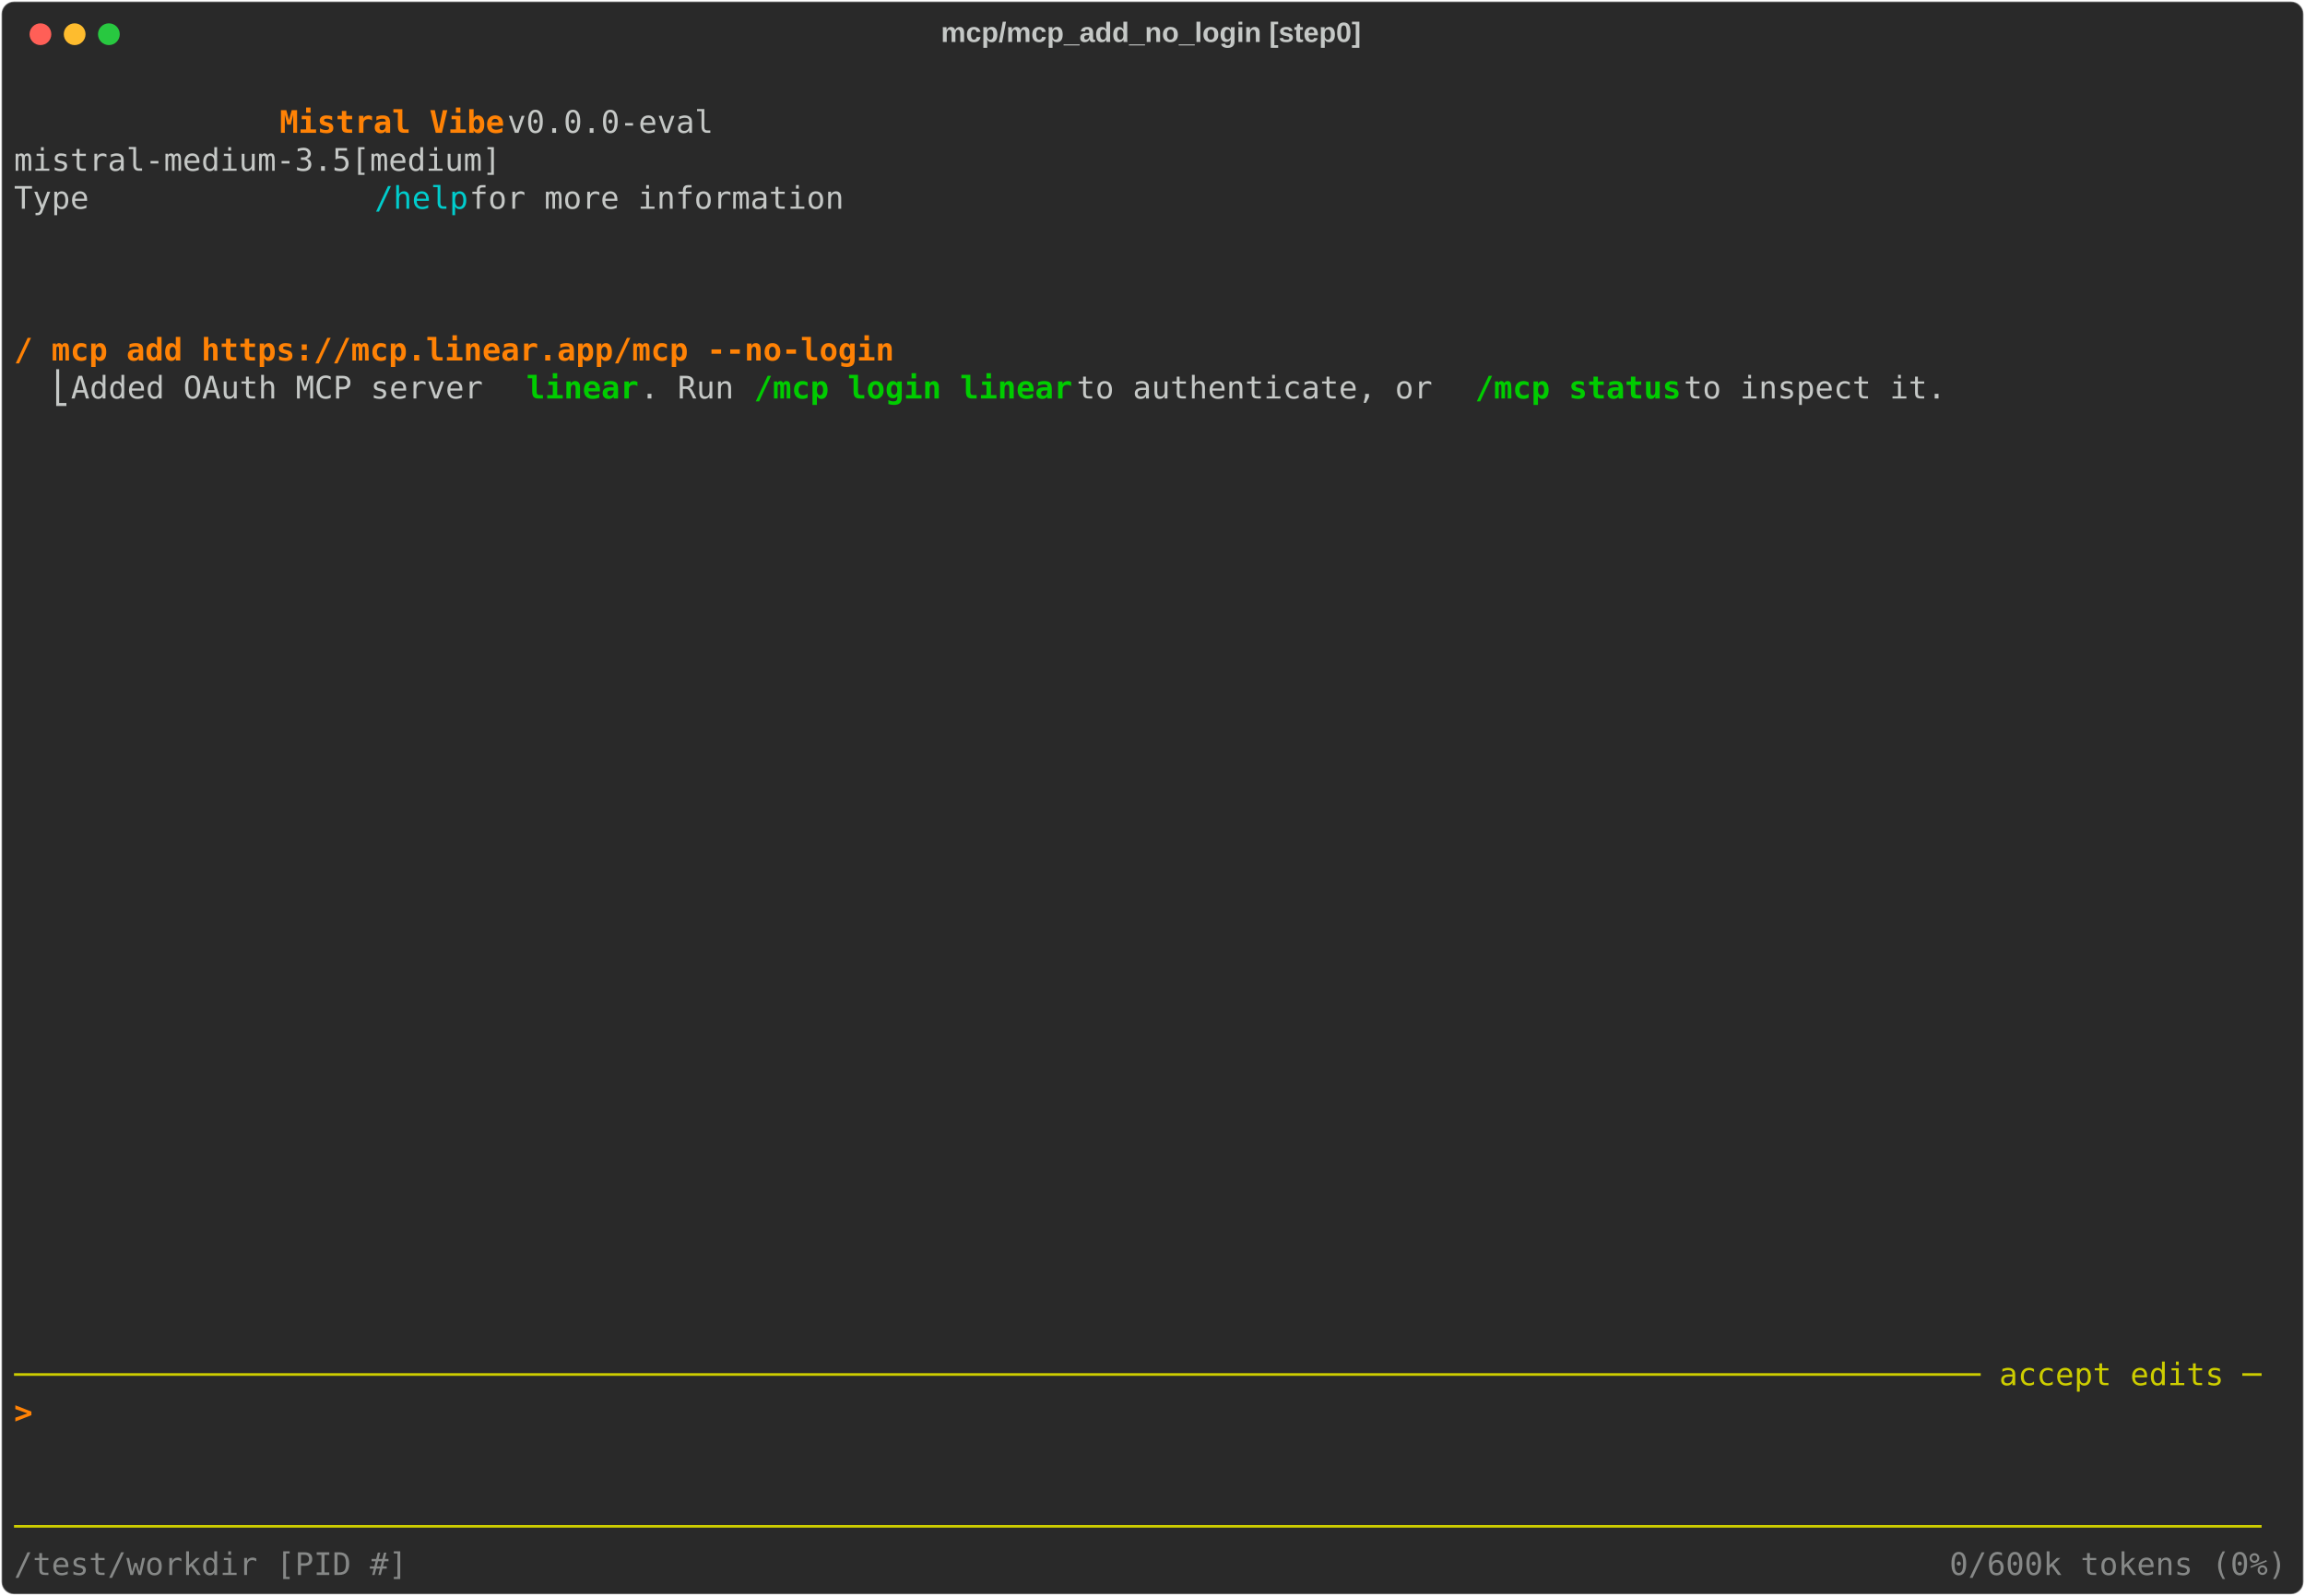
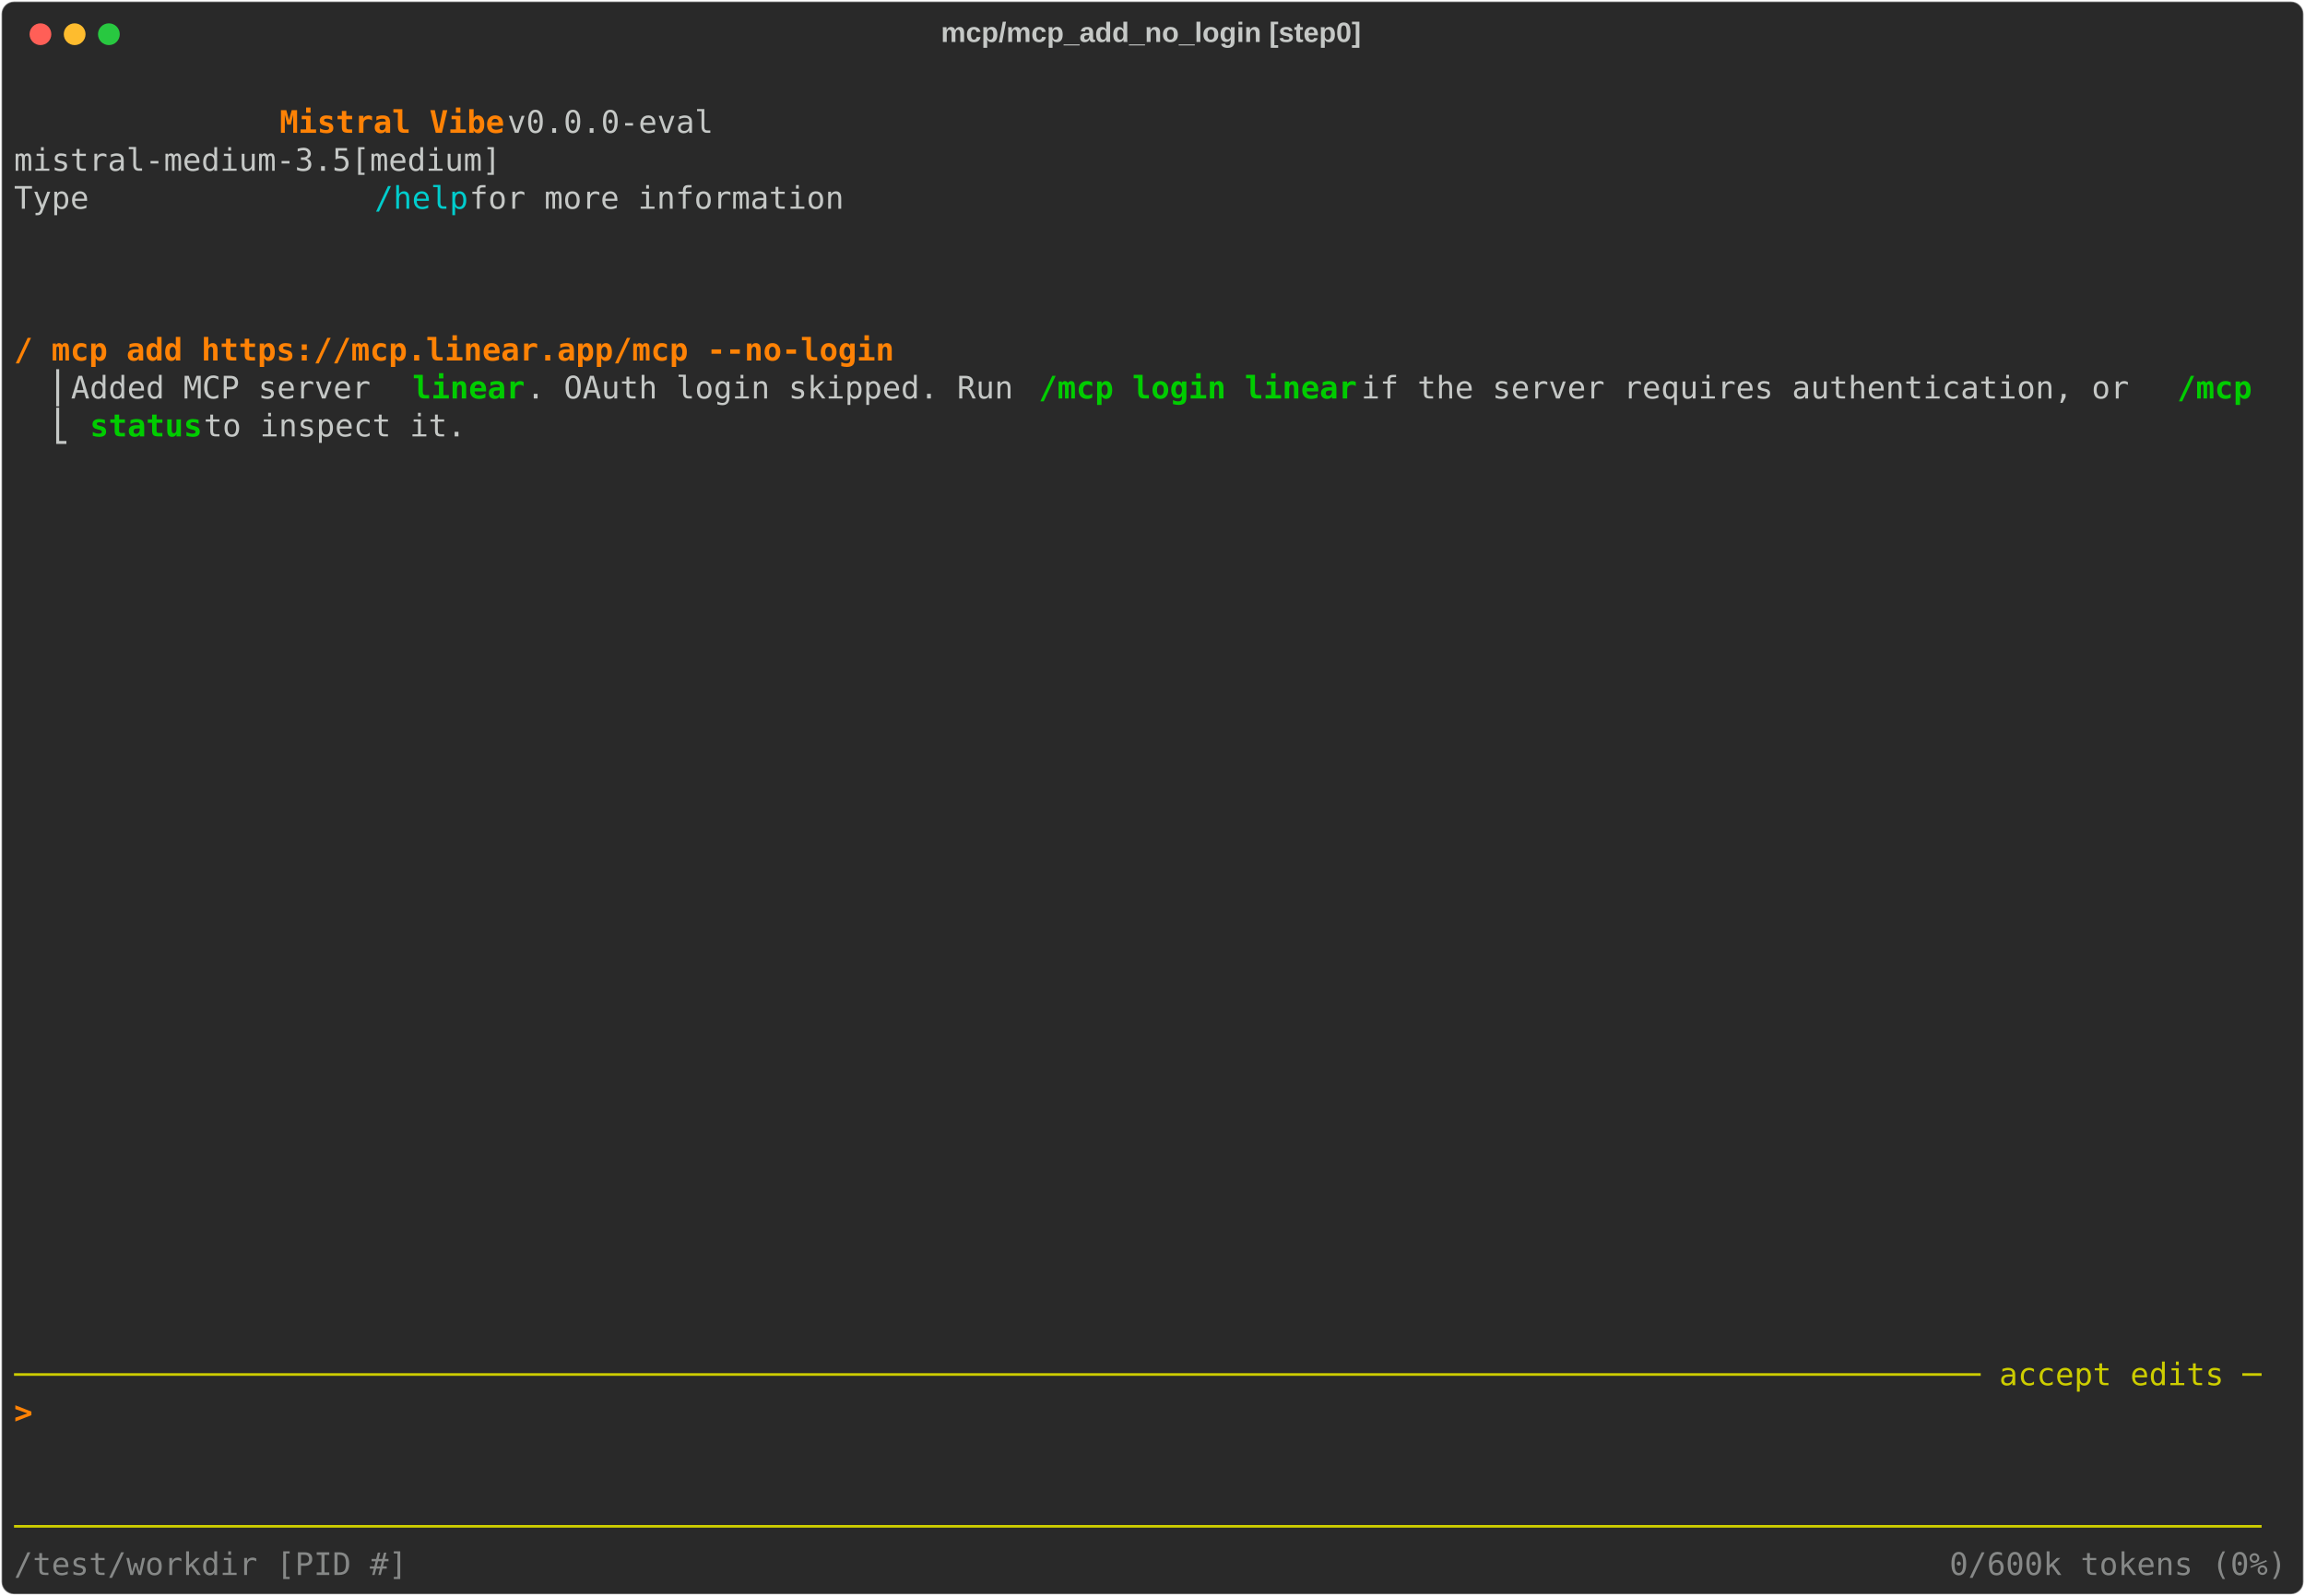
<svg xmlns="http://www.w3.org/2000/svg" class="rich-terminal" viewBox="0 0 1482 1026.0">
  <style>

    @font-face {
        font-family: "Fira Code";
        src: local("FiraCode-Regular"),
                url("https://cdnjs.cloudflare.com/ajax/libs/firacode/6.2.0/woff2/FiraCode-Regular.woff2") format("woff2"),
                url("https://cdnjs.cloudflare.com/ajax/libs/firacode/6.2.0/woff/FiraCode-Regular.woff") format("woff");
        font-style: normal;
        font-weight: 400;
    }
    @font-face {
        font-family: "Fira Code";
        src: local("FiraCode-Bold"),
                url("https://cdnjs.cloudflare.com/ajax/libs/firacode/6.2.0/woff2/FiraCode-Bold.woff2") format("woff2"),
                url("https://cdnjs.cloudflare.com/ajax/libs/firacode/6.2.0/woff/FiraCode-Bold.woff") format("woff");
        font-style: bold;
        font-weight: 700;
    }

    .vibe-matrix {
        font-family: Fira Code, monospace;
        font-size: 20px;
        line-height: 24.4px;
        font-variant-east-asian: full-width;
    }

    .vibe-title {
        font-size: 18px;
        font-weight: bold;
        font-family: arial;
    }

    .vibe-r1 { fill: #c5c8c6 }
.vibe-r2 { fill: #ff8205;font-weight: bold }
.vibe-r3 { fill: #00cdcd }
.vibe-r4 { fill: #00cd00;font-weight: bold }
.vibe-r5 { fill: #cdcd00 }
.vibe-r6 { fill: #000000 }
.vibe-r7 { fill: #868887 }
    </style>
  <defs>
    <clipPath id="vibe-clip-terminal">
      <rect x="0" y="0" width="1463.0" height="975.0" />
    </clipPath>
    <clipPath id="vibe-line-0">
      <rect x="0" y="1.5" width="1464" height="24.65" />
    </clipPath>
    <clipPath id="vibe-line-1">
      <rect x="0" y="25.9" width="1464" height="24.65" />
    </clipPath>
    <clipPath id="vibe-line-2">
      <rect x="0" y="50.3" width="1464" height="24.65" />
    </clipPath>
    <clipPath id="vibe-line-3">
      <rect x="0" y="74.7" width="1464" height="24.65" />
    </clipPath>
    <clipPath id="vibe-line-4">
      <rect x="0" y="99.1" width="1464" height="24.65" />
    </clipPath>
    <clipPath id="vibe-line-5">
      <rect x="0" y="123.5" width="1464" height="24.65" />
    </clipPath>
    <clipPath id="vibe-line-6">
      <rect x="0" y="147.9" width="1464" height="24.65" />
    </clipPath>
    <clipPath id="vibe-line-7">
      <rect x="0" y="172.3" width="1464" height="24.65" />
    </clipPath>
    <clipPath id="vibe-line-8">
      <rect x="0" y="196.7" width="1464" height="24.65" />
    </clipPath>
    <clipPath id="vibe-line-9">
      <rect x="0" y="221.1" width="1464" height="24.65" />
    </clipPath>
    <clipPath id="vibe-line-10">
      <rect x="0" y="245.5" width="1464" height="24.65" />
    </clipPath>
    <clipPath id="vibe-line-11">
      <rect x="0" y="269.9" width="1464" height="24.65" />
    </clipPath>
    <clipPath id="vibe-line-12">
      <rect x="0" y="294.3" width="1464" height="24.65" />
    </clipPath>
    <clipPath id="vibe-line-13">
      <rect x="0" y="318.7" width="1464" height="24.65" />
    </clipPath>
    <clipPath id="vibe-line-14">
      <rect x="0" y="343.1" width="1464" height="24.65" />
    </clipPath>
    <clipPath id="vibe-line-15">
      <rect x="0" y="367.5" width="1464" height="24.65" />
    </clipPath>
    <clipPath id="vibe-line-16">
      <rect x="0" y="391.9" width="1464" height="24.65" />
    </clipPath>
    <clipPath id="vibe-line-17">
      <rect x="0" y="416.3" width="1464" height="24.65" />
    </clipPath>
    <clipPath id="vibe-line-18">
      <rect x="0" y="440.7" width="1464" height="24.65" />
    </clipPath>
    <clipPath id="vibe-line-19">
      <rect x="0" y="465.1" width="1464" height="24.65" />
    </clipPath>
    <clipPath id="vibe-line-20">
      <rect x="0" y="489.5" width="1464" height="24.65" />
    </clipPath>
    <clipPath id="vibe-line-21">
      <rect x="0" y="513.9" width="1464" height="24.65" />
    </clipPath>
    <clipPath id="vibe-line-22">
      <rect x="0" y="538.3" width="1464" height="24.65" />
    </clipPath>
    <clipPath id="vibe-line-23">
      <rect x="0" y="562.7" width="1464" height="24.65" />
    </clipPath>
    <clipPath id="vibe-line-24">
      <rect x="0" y="587.1" width="1464" height="24.65" />
    </clipPath>
    <clipPath id="vibe-line-25">
      <rect x="0" y="611.5" width="1464" height="24.65" />
    </clipPath>
    <clipPath id="vibe-line-26">
      <rect x="0" y="635.9" width="1464" height="24.65" />
    </clipPath>
    <clipPath id="vibe-line-27">
      <rect x="0" y="660.3" width="1464" height="24.65" />
    </clipPath>
    <clipPath id="vibe-line-28">
      <rect x="0" y="684.7" width="1464" height="24.65" />
    </clipPath>
    <clipPath id="vibe-line-29">
      <rect x="0" y="709.1" width="1464" height="24.65" />
    </clipPath>
    <clipPath id="vibe-line-30">
      <rect x="0" y="733.5" width="1464" height="24.65" />
    </clipPath>
    <clipPath id="vibe-line-31">
      <rect x="0" y="757.9" width="1464" height="24.65" />
    </clipPath>
    <clipPath id="vibe-line-32">
      <rect x="0" y="782.3" width="1464" height="24.65" />
    </clipPath>
    <clipPath id="vibe-line-33">
      <rect x="0" y="806.7" width="1464" height="24.65" />
    </clipPath>
    <clipPath id="vibe-line-34">
      <rect x="0" y="831.1" width="1464" height="24.65" />
    </clipPath>
    <clipPath id="vibe-line-35">
      <rect x="0" y="855.5" width="1464" height="24.65" />
    </clipPath>
    <clipPath id="vibe-line-36">
      <rect x="0" y="879.9" width="1464" height="24.65" />
    </clipPath>
    <clipPath id="vibe-line-37">
      <rect x="0" y="904.3" width="1464" height="24.65" />
    </clipPath>
    <clipPath id="vibe-line-38">
      <rect x="0" y="928.7" width="1464" height="24.65" />
    </clipPath>
  </defs>
  <rect fill="#292929" stroke="rgba(255,255,255,0.35)" stroke-width="1" x="1" y="1" width="1480" height="1024" rx="8" />
  <text class="vibe-title" fill="#c5c8c6" text-anchor="middle" x="740" y="27">mcp/mcp_add_no_login [step0]</text>
  <g transform="translate(26,22)">
    <circle cx="0" cy="0" r="7" fill="#ff5f57" />
    <circle cx="22" cy="0" r="7" fill="#febc2e" />
    <circle cx="44" cy="0" r="7" fill="#28c840" />
  </g>
  <g transform="translate(9, 41)" clip-path="url(#vibe-clip-terminal)">
    <g class="vibe-matrix">
      <text class="vibe-r1" x="1464" y="20" textLength="12.2" clip-path="url(#vibe-line-0)">
</text>
      <text class="vibe-r2" x="170.8 183 195.2 207.4 219.6 231.8 244 256.2 268.4 280.6 292.8 305" y="44.4" clip-path="url(#vibe-line-1)" style="font-variant-ligatures:none;font-kerning:none">Mistral Vibe</text>
      <text class="vibe-r1" x="317.2 329.4 341.6 353.8 366 378.2 390.4 402.6 414.8 427 439.2 451.4 463.6 475.8 488 500.2 512.4 524.6 536.8 549 561.2 573.4 585.6 597.8 610 622.2 634.4 646.6 658.8 671 683.2 695.4 707.6 719.8 732 744.2 756.4 768.6 780.8 793 805.2 817.4 829.6 841.8 854 866.2 878.4 890.6 902.8 915 927.2 939.4 951.6 963.8 976 988.2 1000.4 1012.6 1024.8 1037 1049.2 1061.4 1073.6 1085.8 1098 1110.2 1122.4 1134.6 1146.8 1159 1171.2 1183.4 1195.6 1207.8 1220 1232.2 1244.4 1256.6 1268.8 1281 1293.2 1305.4 1317.6 1329.8 1342 1354.2 1366.4 1378.6 1390.8 1403 1415.2 1427.4 1439.6 1451.8" y="44.4" clip-path="url(#vibe-line-1)" style="font-variant-ligatures:none;font-kerning:none"> v0.0.0-eval                                                                                  </text>
      <text class="vibe-r1" x="1464" y="44.4" textLength="12.2" clip-path="url(#vibe-line-1)">
</text>
      <text class="vibe-r1" x="0 12.2 24.4 36.6 48.8 61 73.2 85.4 97.6 109.8 122 134.2 146.4 158.6 170.8 183 195.2 207.4 219.6 231.8 244 256.2 268.4 280.6 292.8 305 317.2 329.4 341.6 353.8 366 378.2 390.4 402.6 414.8 427 439.2 451.4 463.6 475.8 488 500.2 512.4 524.6 536.8 549 561.2 573.4 585.6 597.8 610 622.2 634.4 646.6 658.8 671 683.2 695.4 707.6 719.8 732 744.2 756.4 768.6 780.8 793 805.2 817.4 829.6 841.8 854 866.2 878.4 890.6 902.8 915 927.2 939.4 951.6 963.8 976 988.2 1000.4 1012.6 1024.8 1037 1049.2 1061.4 1073.6 1085.8 1098 1110.2 1122.4 1134.6 1146.8 1159 1171.2 1183.4 1195.6 1207.8 1220 1232.2 1244.4 1256.6 1268.8 1281 1293.2 1305.4 1317.6 1329.8 1342 1354.2 1366.4 1378.6 1390.8 1403 1415.2 1427.4 1439.6 1451.8" y="68.8" clip-path="url(#vibe-line-2)" style="font-variant-ligatures:none;font-kerning:none">              mistral-medium-3.5[medium]                                                                                </text>
      <text class="vibe-r1" x="1464" y="68.8" textLength="12.2" clip-path="url(#vibe-line-2)">
</text>
      <text class="vibe-r1" x="0 12.2 24.4 36.6 48.8 61 73.2 85.4 97.6 109.8 122 134.2 146.4 158.6 170.8 183 195.2 207.4 219.6" y="93.2" clip-path="url(#vibe-line-3)" style="font-variant-ligatures:none;font-kerning:none">              Type </text>
      <text class="vibe-r3" x="231.8 244 256.2 268.4 280.6" y="93.2" clip-path="url(#vibe-line-3)" style="font-variant-ligatures:none;font-kerning:none">/help</text>
      <text class="vibe-r1" x="292.8 305 317.2 329.4 341.6 353.8 366 378.2 390.4 402.6 414.8 427 439.2 451.4 463.6 475.8 488 500.2 512.4 524.6 536.8 549 561.2 573.4 585.6 597.8 610 622.2 634.4 646.6 658.8 671 683.2 695.4 707.6 719.8 732 744.2 756.4 768.6 780.8 793 805.2 817.4 829.6 841.8 854 866.2 878.4 890.6 902.8 915 927.2 939.4 951.6 963.8 976 988.2 1000.4 1012.6 1024.8 1037 1049.2 1061.4 1073.6 1085.8 1098 1110.2 1122.4 1134.6 1146.8 1159 1171.2 1183.4 1195.6 1207.8 1220 1232.2 1244.4 1256.6 1268.8 1281 1293.2 1305.4 1317.6 1329.8 1342 1354.2 1366.4 1378.6 1390.8 1403 1415.2 1427.4 1439.6 1451.8" y="93.2" clip-path="url(#vibe-line-3)" style="font-variant-ligatures:none;font-kerning:none"> for more information                                                                           </text>
      <text class="vibe-r1" x="1464" y="93.2" textLength="12.2" clip-path="url(#vibe-line-3)">
</text>
      <text class="vibe-r1" x="1464" y="117.6" textLength="12.2" clip-path="url(#vibe-line-4)">
</text>
      <text class="vibe-r1" x="1464" y="142" textLength="12.2" clip-path="url(#vibe-line-5)">
</text>
      <text class="vibe-r1" x="1464" y="166.4" textLength="12.2" clip-path="url(#vibe-line-6)">
</text>
      <text class="vibe-r2" x="0 12.2 24.4 36.6 48.8 61 73.2 85.4 97.6 109.8 122 134.2 146.4 158.6 170.8 183 195.2 207.4 219.6 231.8 244 256.2 268.4 280.6 292.8 305 317.2 329.4 341.6 353.8 366 378.2 390.4 402.6 414.8 427 439.2 451.4 463.6 475.8 488 500.2 512.4 524.6 536.8 549 561.2" y="190.8" clip-path="url(#vibe-line-7)" style="font-variant-ligatures:none;font-kerning:none">/ mcp add https://mcp.linear.app/mcp --no-login</text>
      <text class="vibe-r1" x="1464" y="190.8" textLength="12.2" clip-path="url(#vibe-line-7)">
</text>
-       <text class="vibe-r1" x="24.4" y="215.2" textLength="12.2" clip-path="url(#vibe-line-8)">⎣</text>
-       <text class="vibe-r1" x="36.6 48.8 61 73.2 85.4 97.6 109.8 122 134.2 146.4 158.6 170.8 183 195.2 207.4 219.6 231.8 244 256.2 268.4 280.6 292.8 305 317.2" y="215.2" clip-path="url(#vibe-line-8)" style="font-variant-ligatures:none;font-kerning:none"> Added OAuth MCP server </text>
-       <text class="vibe-r4" x="329.4 341.6 353.8 366 378.2 390.4" y="215.2" clip-path="url(#vibe-line-8)" style="font-variant-ligatures:none;font-kerning:none">linear</text>
-       <text class="vibe-r1" x="402.6 414.8 427 439.2 451.4 463.6" y="215.2" clip-path="url(#vibe-line-8)" style="font-variant-ligatures:none;font-kerning:none">. Run </text>
-       <text class="vibe-r4" x="475.8 488 500.2 512.4 524.6 536.8 549 561.2 573.4 585.6 597.8 610 622.2 634.4 646.6 658.8 671" y="215.2" clip-path="url(#vibe-line-8)" style="font-variant-ligatures:none;font-kerning:none">/mcp login linear</text>
-       <text class="vibe-r1" x="683.2 695.4 707.6 719.8 732 744.2 756.4 768.6 780.8 793 805.2 817.4 829.6 841.8 854 866.2 878.4 890.6 902.8 915 927.2" y="215.2" clip-path="url(#vibe-line-8)" style="font-variant-ligatures:none;font-kerning:none"> to authenticate, or </text>
-       <text class="vibe-r4" x="939.4 951.6 963.8 976 988.2 1000.4 1012.6 1024.8 1037 1049.2 1061.4" y="215.2" clip-path="url(#vibe-line-8)" style="font-variant-ligatures:none;font-kerning:none">/mcp status</text>
-       <text class="vibe-r1" x="1073.6 1085.8 1098 1110.2 1122.4 1134.6 1146.8 1159 1171.2 1183.4 1195.6 1207.8 1220 1232.2 1244.4 1256.6 1268.8 1281 1293.2 1305.4 1317.6 1329.8 1342 1354.2 1366.4 1378.6 1390.8 1403 1415.2 1427.4 1439.6 1451.8" y="215.2" clip-path="url(#vibe-line-8)" style="font-variant-ligatures:none;font-kerning:none"> to inspect it.                 </text>
+       <text class="vibe-r1" x="24.4" y="215.2" textLength="12.2" clip-path="url(#vibe-line-8)">⎢</text>
+       <text class="vibe-r1" x="36.6 48.8 61 73.2 85.4 97.6 109.8 122 134.2 146.4 158.6 170.8 183 195.2 207.4 219.6 231.8 244" y="215.2" clip-path="url(#vibe-line-8)" style="font-variant-ligatures:none;font-kerning:none"> Added MCP server </text>
+       <text class="vibe-r4" x="256.2 268.4 280.6 292.8 305 317.2" y="215.2" clip-path="url(#vibe-line-8)" style="font-variant-ligatures:none;font-kerning:none">linear</text>
+       <text class="vibe-r1" x="329.4 341.6 353.8 366 378.2 390.4 402.6 414.8 427 439.2 451.4 463.6 475.8 488 500.2 512.4 524.6 536.8 549 561.2 573.4 585.6 597.8 610 622.2 634.4 646.6" y="215.2" clip-path="url(#vibe-line-8)" style="font-variant-ligatures:none;font-kerning:none">. OAuth login skipped. Run </text>
+       <text class="vibe-r4" x="658.8 671 683.2 695.4 707.6 719.8 732 744.2 756.4 768.6 780.8 793 805.2 817.4 829.6 841.8 854" y="215.2" clip-path="url(#vibe-line-8)" style="font-variant-ligatures:none;font-kerning:none">/mcp login linear</text>
+       <text class="vibe-r1" x="866.2 878.4 890.6 902.8 915 927.2 939.4 951.6 963.8 976 988.2 1000.4 1012.6 1024.8 1037 1049.2 1061.4 1073.6 1085.8 1098 1110.2 1122.4 1134.6 1146.8 1159 1171.2 1183.4 1195.6 1207.8 1220 1232.2 1244.4 1256.6 1268.8 1281 1293.2 1305.4 1317.6 1329.8 1342 1354.2 1366.4 1378.6" y="215.2" clip-path="url(#vibe-line-8)" style="font-variant-ligatures:none;font-kerning:none"> if the server requires authentication, or </text>
+       <text class="vibe-r4" x="1390.8 1403 1415.2 1427.4" y="215.2" clip-path="url(#vibe-line-8)" style="font-variant-ligatures:none;font-kerning:none">/mcp</text>
      <text class="vibe-r1" x="1464" y="215.2" textLength="12.2" clip-path="url(#vibe-line-8)">
</text>
+       <text class="vibe-r1" x="24.4" y="239.6" textLength="12.2" clip-path="url(#vibe-line-9)">⎣</text>
+       <text class="vibe-r4" x="48.8 61 73.2 85.4 97.6 109.8" y="239.6" clip-path="url(#vibe-line-9)" style="font-variant-ligatures:none;font-kerning:none">status</text>
+       <text class="vibe-r1" x="122 134.2 146.4 158.6 170.8 183 195.2 207.4 219.6 231.8 244 256.2 268.4 280.6 292.8 305 317.2 329.4 341.6 353.8 366 378.2 390.4 402.6 414.8 427 439.2 451.4 463.6 475.8 488 500.2 512.4 524.6 536.8 549 561.2 573.4 585.6 597.8 610 622.2 634.4 646.6 658.8 671 683.2 695.4 707.6 719.8 732 744.2 756.4 768.6 780.8 793 805.2 817.4 829.6 841.8 854 866.2 878.4 890.6 902.8 915 927.2 939.4 951.6 963.8 976 988.2 1000.4 1012.6 1024.8 1037 1049.2 1061.4 1073.6 1085.8 1098 1110.2 1122.4 1134.6 1146.8 1159 1171.2 1183.4 1195.6 1207.8 1220 1232.2 1244.4 1256.6 1268.8 1281 1293.2 1305.4 1317.6 1329.8 1342 1354.2 1366.4 1378.6 1390.8 1403 1415.2 1427.4 1439.6 1451.8" y="239.6" clip-path="url(#vibe-line-9)" style="font-variant-ligatures:none;font-kerning:none"> to inspect it.                                                                                               </text>
      <text class="vibe-r1" x="1464" y="239.6" textLength="12.2" clip-path="url(#vibe-line-9)">
</text>
      <text class="vibe-r1" x="1464" y="264" textLength="12.2" clip-path="url(#vibe-line-10)">
</text>
      <text class="vibe-r1" x="1464" y="288.4" textLength="12.2" clip-path="url(#vibe-line-11)">
</text>
      <text class="vibe-r1" x="1464" y="312.8" textLength="12.2" clip-path="url(#vibe-line-12)">
</text>
      <text class="vibe-r1" x="1464" y="337.2" textLength="12.2" clip-path="url(#vibe-line-13)">
</text>
      <text class="vibe-r1" x="1464" y="361.6" textLength="12.2" clip-path="url(#vibe-line-14)">
</text>
      <text class="vibe-r1" x="1464" y="386" textLength="12.2" clip-path="url(#vibe-line-15)">
</text>
      <text class="vibe-r1" x="1464" y="410.4" textLength="12.2" clip-path="url(#vibe-line-16)">
</text>
      <text class="vibe-r1" x="1464" y="434.8" textLength="12.2" clip-path="url(#vibe-line-17)">
</text>
      <text class="vibe-r1" x="1464" y="459.2" textLength="12.2" clip-path="url(#vibe-line-18)">
</text>
      <text class="vibe-r1" x="1464" y="483.6" textLength="12.2" clip-path="url(#vibe-line-19)">
</text>
      <text class="vibe-r1" x="1464" y="508" textLength="12.2" clip-path="url(#vibe-line-20)">
</text>
      <text class="vibe-r1" x="1464" y="532.4" textLength="12.2" clip-path="url(#vibe-line-21)">
</text>
      <text class="vibe-r1" x="1464" y="556.8" textLength="12.2" clip-path="url(#vibe-line-22)">
</text>
      <text class="vibe-r1" x="1464" y="581.2" textLength="12.2" clip-path="url(#vibe-line-23)">
</text>
      <text class="vibe-r1" x="1464" y="605.6" textLength="12.2" clip-path="url(#vibe-line-24)">
</text>
      <text class="vibe-r1" x="1464" y="630" textLength="12.2" clip-path="url(#vibe-line-25)">
</text>
      <text class="vibe-r1" x="1464" y="654.4" textLength="12.2" clip-path="url(#vibe-line-26)">
</text>
      <text class="vibe-r1" x="1464" y="678.8" textLength="12.2" clip-path="url(#vibe-line-27)">
</text>
      <text class="vibe-r1" x="1464" y="703.2" textLength="12.2" clip-path="url(#vibe-line-28)">
</text>
      <text class="vibe-r1" x="1464" y="727.6" textLength="12.2" clip-path="url(#vibe-line-29)">
</text>
      <text class="vibe-r1" x="1464" y="752" textLength="12.2" clip-path="url(#vibe-line-30)">
</text>
      <text class="vibe-r1" x="1464" y="776.4" textLength="12.2" clip-path="url(#vibe-line-31)">
</text>
      <text class="vibe-r1" x="1464" y="800.8" textLength="12.2" clip-path="url(#vibe-line-32)">
</text>
      <text class="vibe-r1" x="1464" y="825.2" textLength="12.2" clip-path="url(#vibe-line-33)">
</text>
      <text class="vibe-r5" x="0 12.2 24.4 36.6 48.8 61 73.2 85.4 97.6 109.8 122 134.2 146.4 158.6 170.8 183 195.2 207.4 219.6 231.8 244 256.2 268.4 280.6 292.8 305 317.2 329.4 341.6 353.8 366 378.2 390.4 402.6 414.8 427 439.2 451.4 463.6 475.8 488 500.2 512.4 524.6 536.8 549 561.2 573.4 585.6 597.8 610 622.2 634.4 646.6 658.8 671 683.2 695.4 707.6 719.8 732 744.2 756.4 768.6 780.8 793 805.2 817.4 829.6 841.8 854 866.2 878.4 890.6 902.8 915 927.2 939.4 951.6 963.8 976 988.2 1000.4 1012.6 1024.8 1037 1049.2 1061.4 1073.6 1085.8 1098 1110.2 1122.4 1134.6 1146.8 1159 1171.2 1183.4 1195.6 1207.8 1220 1232.2 1244.4 1256.6 1268.8 1281 1293.2 1305.4 1317.6 1329.8 1342 1354.2 1366.4 1378.6 1390.8 1403 1415.2 1427.4 1439.6 1451.8" y="849.6" clip-path="url(#vibe-line-34)" style="font-variant-ligatures:none;font-kerning:none">───────────────────────────────────────────────────────────────────────────────────────────────────────── accept edits ─</text>
      <text class="vibe-r1" x="1464" y="849.6" textLength="12.2" clip-path="url(#vibe-line-34)">
</text>
      <text class="vibe-r2" x="0 12.2" y="874" clip-path="url(#vibe-line-35)" style="font-variant-ligatures:none;font-kerning:none">&gt; </text>
      <text class="vibe-r1" x="1464" y="874" textLength="12.2" clip-path="url(#vibe-line-35)">
</text>
      <text class="vibe-r1" x="1464" y="898.4" textLength="12.2" clip-path="url(#vibe-line-36)">
</text>
      <text class="vibe-r1" x="1464" y="922.8" textLength="12.2" clip-path="url(#vibe-line-37)">
</text>
      <text class="vibe-r5" x="0 12.2 24.4 36.6 48.8 61 73.2 85.4 97.6 109.8 122 134.2 146.4 158.6 170.8 183 195.2 207.4 219.6 231.8 244 256.2 268.4 280.6 292.8 305 317.2 329.4 341.6 353.8 366 378.2 390.4 402.6 414.8 427 439.2 451.4 463.6 475.8 488 500.2 512.4 524.6 536.8 549 561.2 573.4 585.6 597.8 610 622.2 634.4 646.6 658.8 671 683.2 695.4 707.6 719.8 732 744.2 756.4 768.6 780.8 793 805.2 817.4 829.6 841.8 854 866.2 878.4 890.6 902.8 915 927.2 939.4 951.6 963.8 976 988.2 1000.4 1012.6 1024.8 1037 1049.2 1061.4 1073.6 1085.8 1098 1110.2 1122.4 1134.6 1146.8 1159 1171.2 1183.4 1195.6 1207.8 1220 1232.2 1244.4 1256.6 1268.8 1281 1293.2 1305.4 1317.6 1329.8 1342 1354.2 1366.4 1378.6 1390.8 1403 1415.2 1427.4 1439.6 1451.8" y="947.2" clip-path="url(#vibe-line-38)" style="font-variant-ligatures:none;font-kerning:none">────────────────────────────────────────────────────────────────────────────────────────────────────────────────────────</text>
      <text class="vibe-r1" x="1464" y="947.2" textLength="12.2" clip-path="url(#vibe-line-38)">
</text>
      <text class="vibe-r7" x="0 12.2 24.4 36.6 48.8 61 73.2 85.4 97.6 109.8 122 134.2 146.4 158.6 170.8 183 195.2 207.4 219.6 231.8 244" y="971.6" clip-path="url(#vibe-line-39)" style="font-variant-ligatures:none;font-kerning:none">/test/workdir [PID #]</text>
      <text class="vibe-r7" x="1244.4 1256.6 1268.8 1281 1293.2 1305.4 1317.6 1329.8 1342 1354.2 1366.4 1378.6 1390.8 1403 1415.2 1427.4 1439.6 1451.8" y="971.6" clip-path="url(#vibe-line-39)" style="font-variant-ligatures:none;font-kerning:none">0/600k tokens (0%)</text>
      <text class="vibe-r1" x="1464" y="971.6" textLength="12.2" clip-path="url(#vibe-line-39)">
</text>
    </g>
  </g>
</svg>
